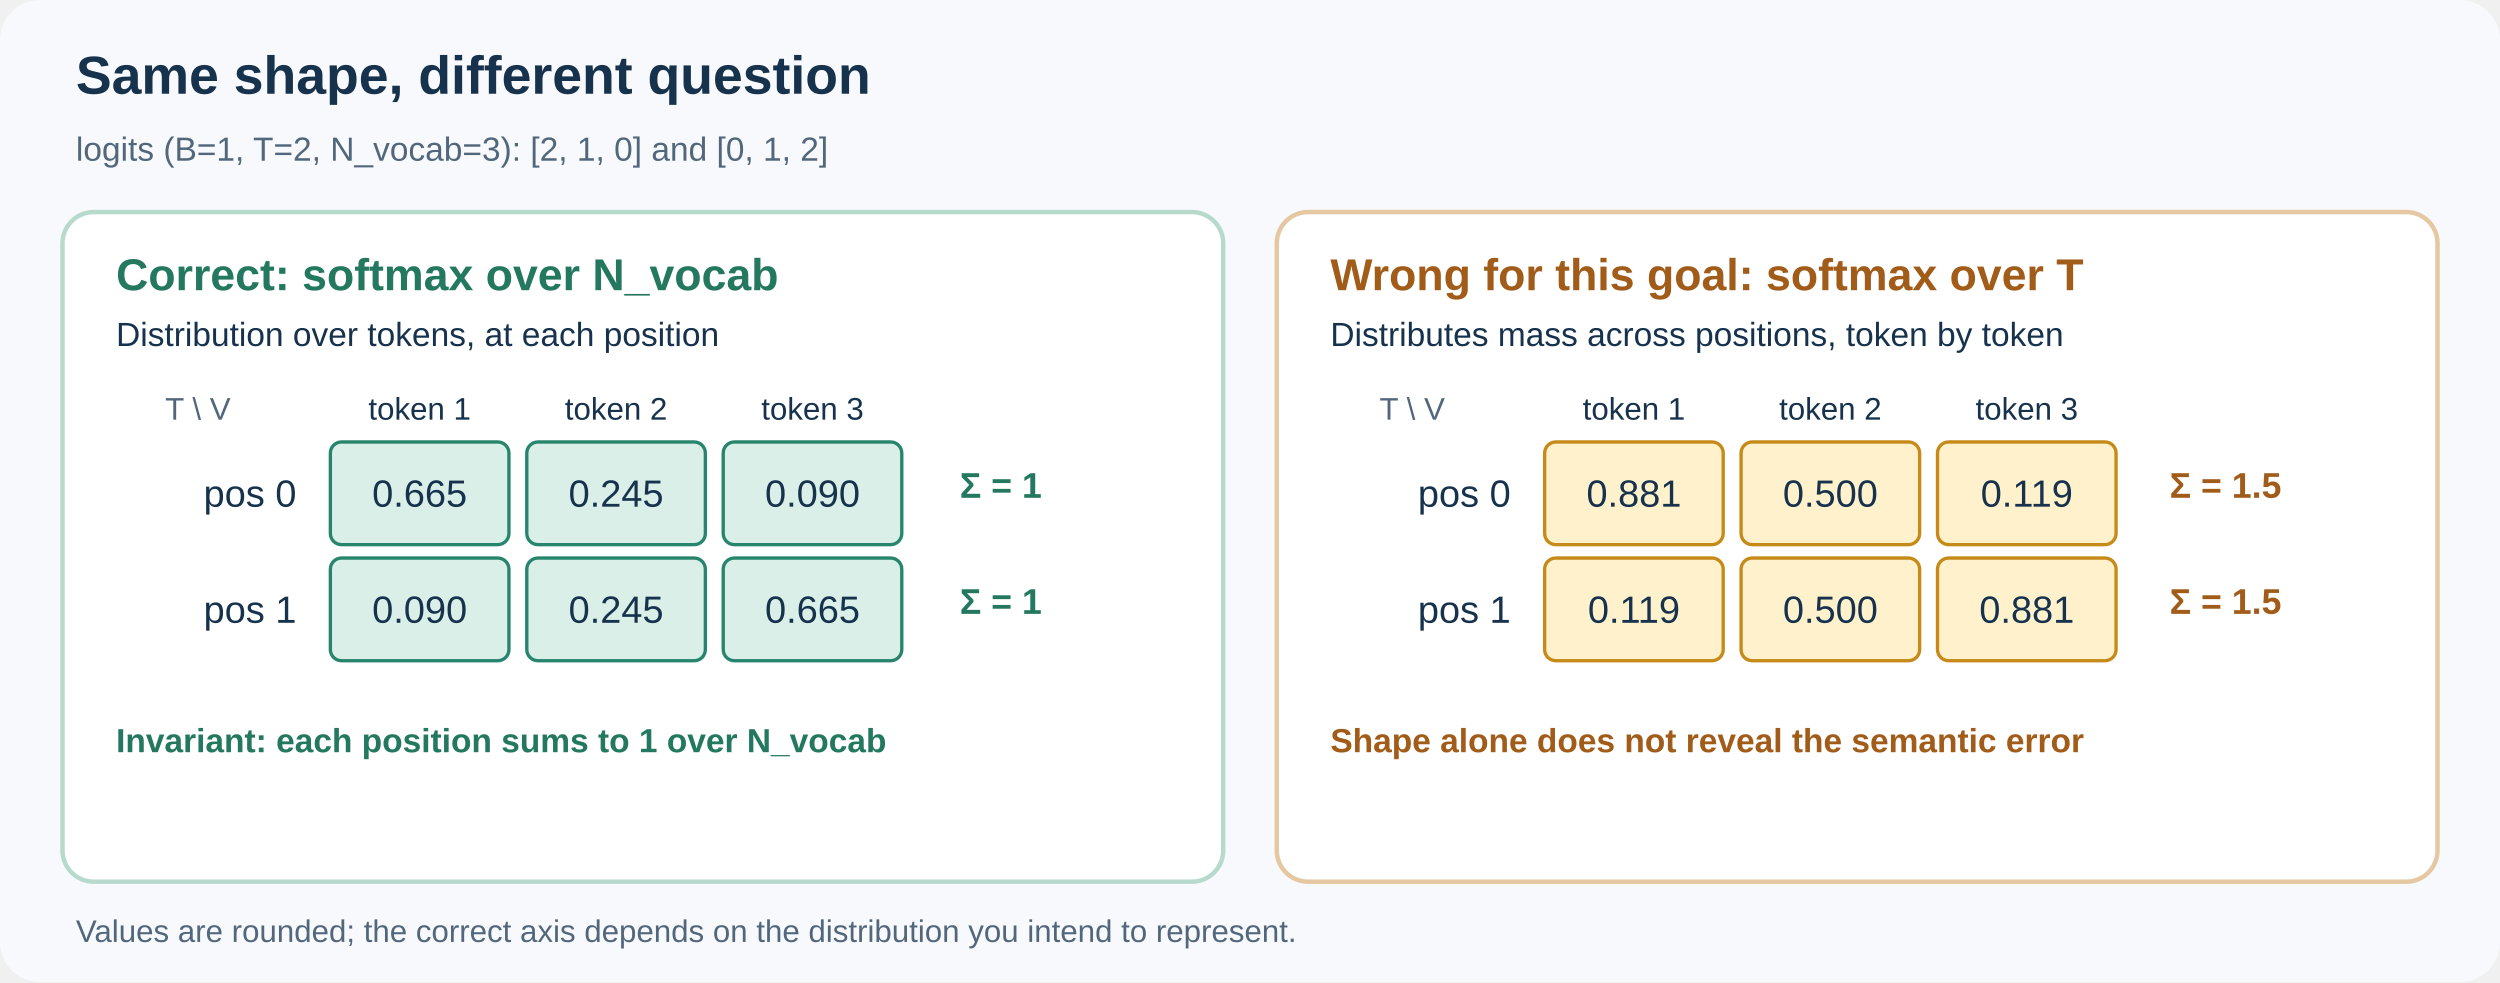
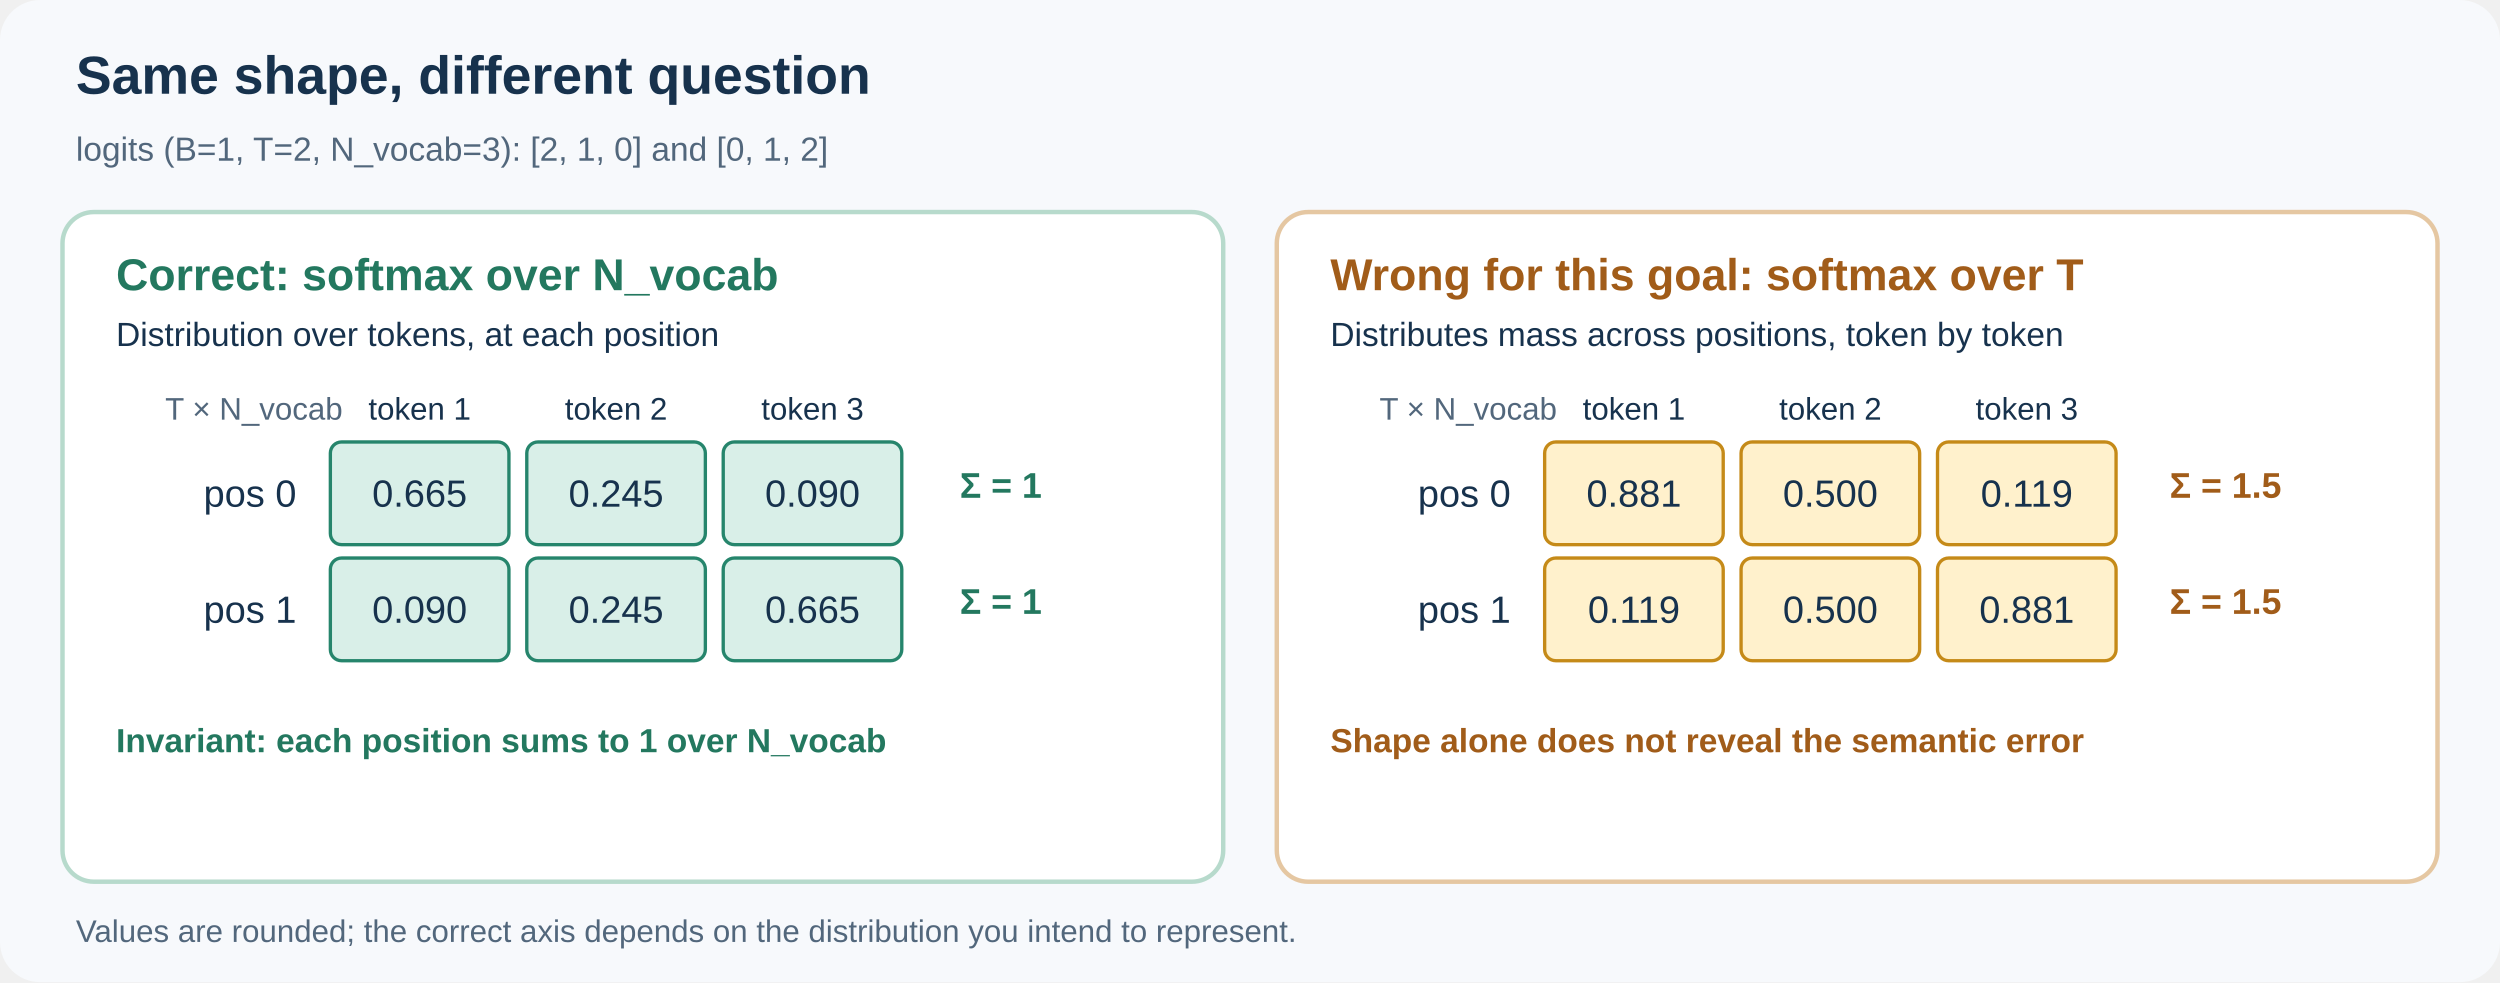
<svg xmlns="http://www.w3.org/2000/svg" width="1120" height="440" viewBox="0 0 1120 440" role="img" aria-labelledby="title desc">
  <rect width="1120" height="440" rx="18" fill="#f7f9fc" />
  <text x="34" y="42" font-family="Arial,sans-serif" font-size="24" font-weight="700" fill="#17324d">Same shape, different question</text>
  <text x="34" y="72" font-family="Arial,sans-serif" font-size="15" fill="#52677c">logits (B=1, T=2, N_vocab=3): [2, 1, 0] and [0, 1, 2]</text>
  <rect x="28" y="95" width="520" height="300" rx="14" fill="#ffffff" stroke="#b7dacc" stroke-width="2" />
  <rect x="572" y="95" width="520" height="300" rx="14" fill="#ffffff" stroke="#e5c7a2" stroke-width="2" />
  <g font-family="Arial,sans-serif" fill="#17324d">
    <text x="52" y="130" font-size="20" font-weight="700" fill="#23785f">Correct: softmax over N_vocab</text>
    <text x="52" y="155" font-size="15">Distribution over tokens, at each position</text>
-     <text x="74" y="188" font-size="14" fill="#52677c">T \ V</text>
+     <text x="74" y="188" font-size="14" fill="#52677c">T × N_vocab</text>
    <text x="188" y="188" font-size="14" text-anchor="middle">token 1</text>
    <text x="276" y="188" font-size="14" text-anchor="middle">token 2</text>
    <text x="364" y="188" font-size="14" text-anchor="middle">token 3</text>
    <g fill="#d9efe8" stroke="#26856c" stroke-width="1.5">
      <rect x="148" y="198" width="80" height="46" rx="5" />
      <rect x="236" y="198" width="80" height="46" rx="5" />
      <rect x="324" y="198" width="80" height="46" rx="5" />
      <rect x="148" y="250" width="80" height="46" rx="5" />
      <rect x="236" y="250" width="80" height="46" rx="5" />
      <rect x="324" y="250" width="80" height="46" rx="5" />
    </g>
    <g font-size="17" text-anchor="middle">
      <text x="112" y="227">pos 0</text>
      <text x="112" y="279">pos 1</text>
      <text x="188" y="227">0.665</text>
      <text x="276" y="227">0.245</text>
      <text x="364" y="227">0.090</text>
      <text x="188" y="279">0.090</text>
      <text x="276" y="279">0.245</text>
      <text x="364" y="279">0.665</text>
    </g>
    <text x="430" y="223" font-size="16" font-weight="700" fill="#23785f">Σ = 1</text>
    <text x="430" y="275" font-size="16" font-weight="700" fill="#23785f">Σ = 1</text>
    <text x="52" y="337" font-size="15" font-weight="700" fill="#23785f">Invariant: each position sums to 1 over N_vocab</text>
    <text x="596" y="130" font-size="20" font-weight="700" fill="#a15c19">Wrong for this goal: softmax over T</text>
    <text x="596" y="155" font-size="15">Distributes mass across positions, token by token</text>
-     <text x="618" y="188" font-size="14" fill="#52677c">T \ V</text>
+     <text x="618" y="188" font-size="14" fill="#52677c">T × N_vocab</text>
    <text x="732" y="188" font-size="14" text-anchor="middle">token 1</text>
    <text x="820" y="188" font-size="14" text-anchor="middle">token 2</text>
    <text x="908" y="188" font-size="14" text-anchor="middle">token 3</text>
    <g fill="#fff1cc" stroke="#c58a18" stroke-width="1.5">
      <rect x="692" y="198" width="80" height="46" rx="5" />
      <rect x="780" y="198" width="80" height="46" rx="5" />
      <rect x="868" y="198" width="80" height="46" rx="5" />
      <rect x="692" y="250" width="80" height="46" rx="5" />
      <rect x="780" y="250" width="80" height="46" rx="5" />
      <rect x="868" y="250" width="80" height="46" rx="5" />
    </g>
    <g font-size="17" text-anchor="middle">
      <text x="656" y="227">pos 0</text>
      <text x="656" y="279">pos 1</text>
      <text x="732" y="227">0.881</text>
      <text x="820" y="227">0.500</text>
      <text x="908" y="227">0.119</text>
      <text x="732" y="279">0.119</text>
      <text x="820" y="279">0.500</text>
      <text x="908" y="279">0.881</text>
    </g>
    <text x="972" y="223" font-size="16" font-weight="700" fill="#a15c19">Σ = 1.5</text>
    <text x="972" y="275" font-size="16" font-weight="700" fill="#a15c19">Σ = 1.5</text>
    <text x="596" y="337" font-size="15" font-weight="700" fill="#a15c19">Shape alone does not reveal the semantic error</text>
  </g>
  <text x="34" y="422" font-family="Arial,sans-serif" font-size="14" fill="#52677c">Values are rounded; the correct axis depends on the distribution you intend to represent.</text>
</svg>
